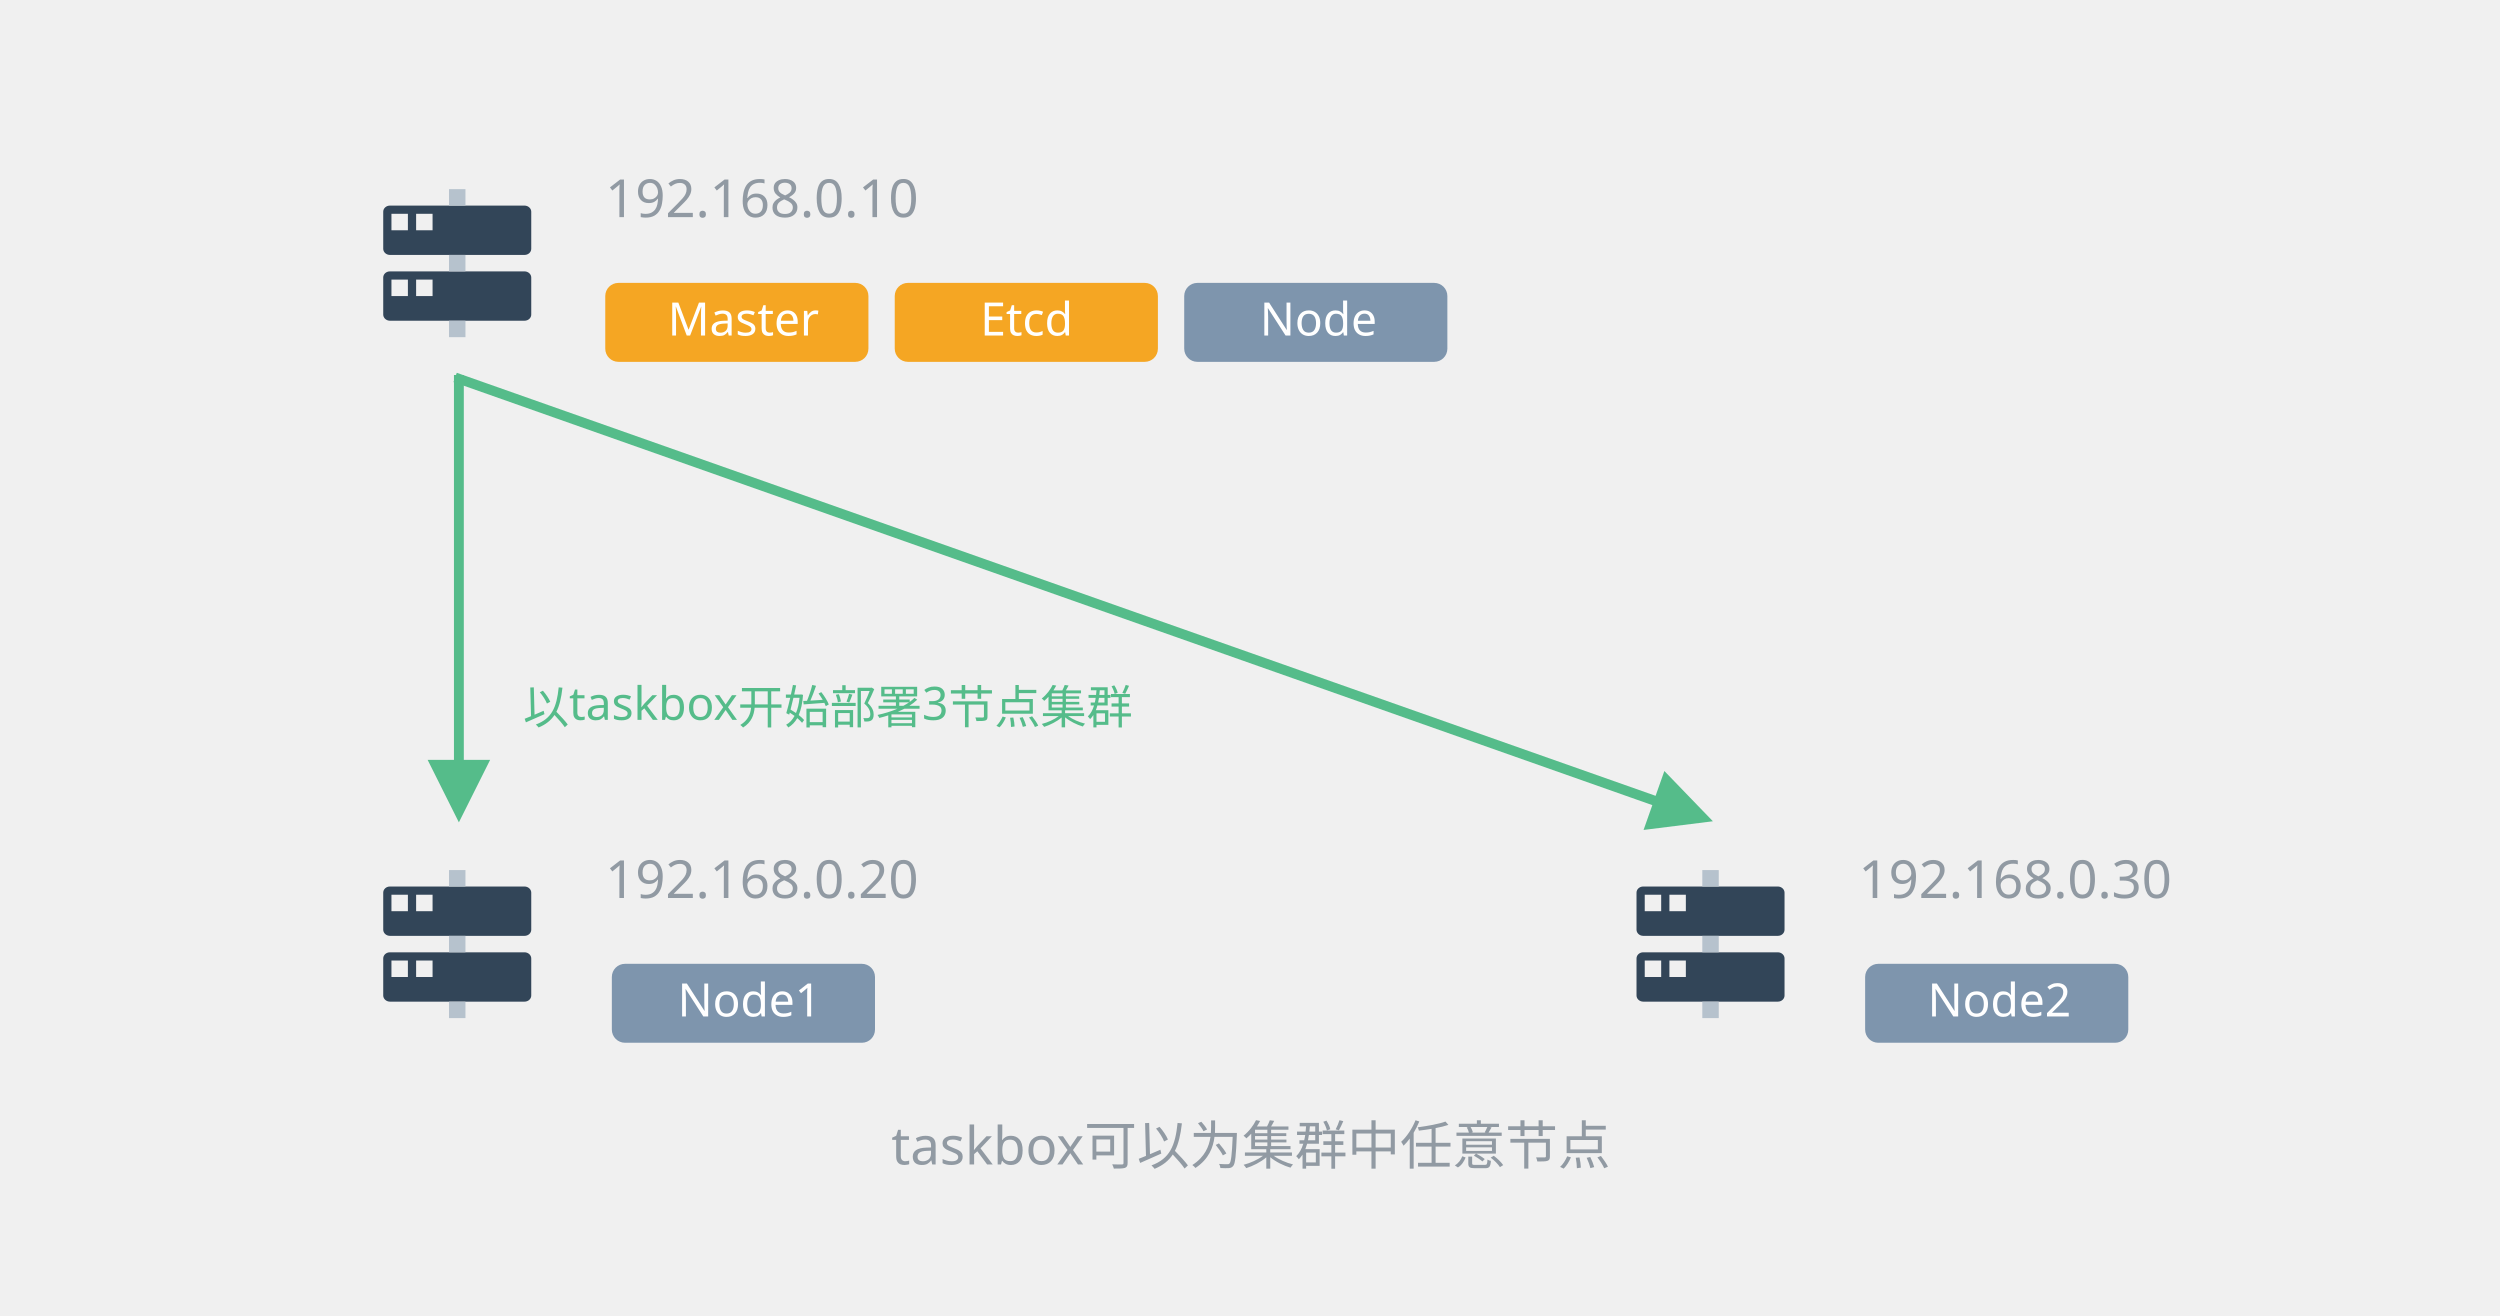
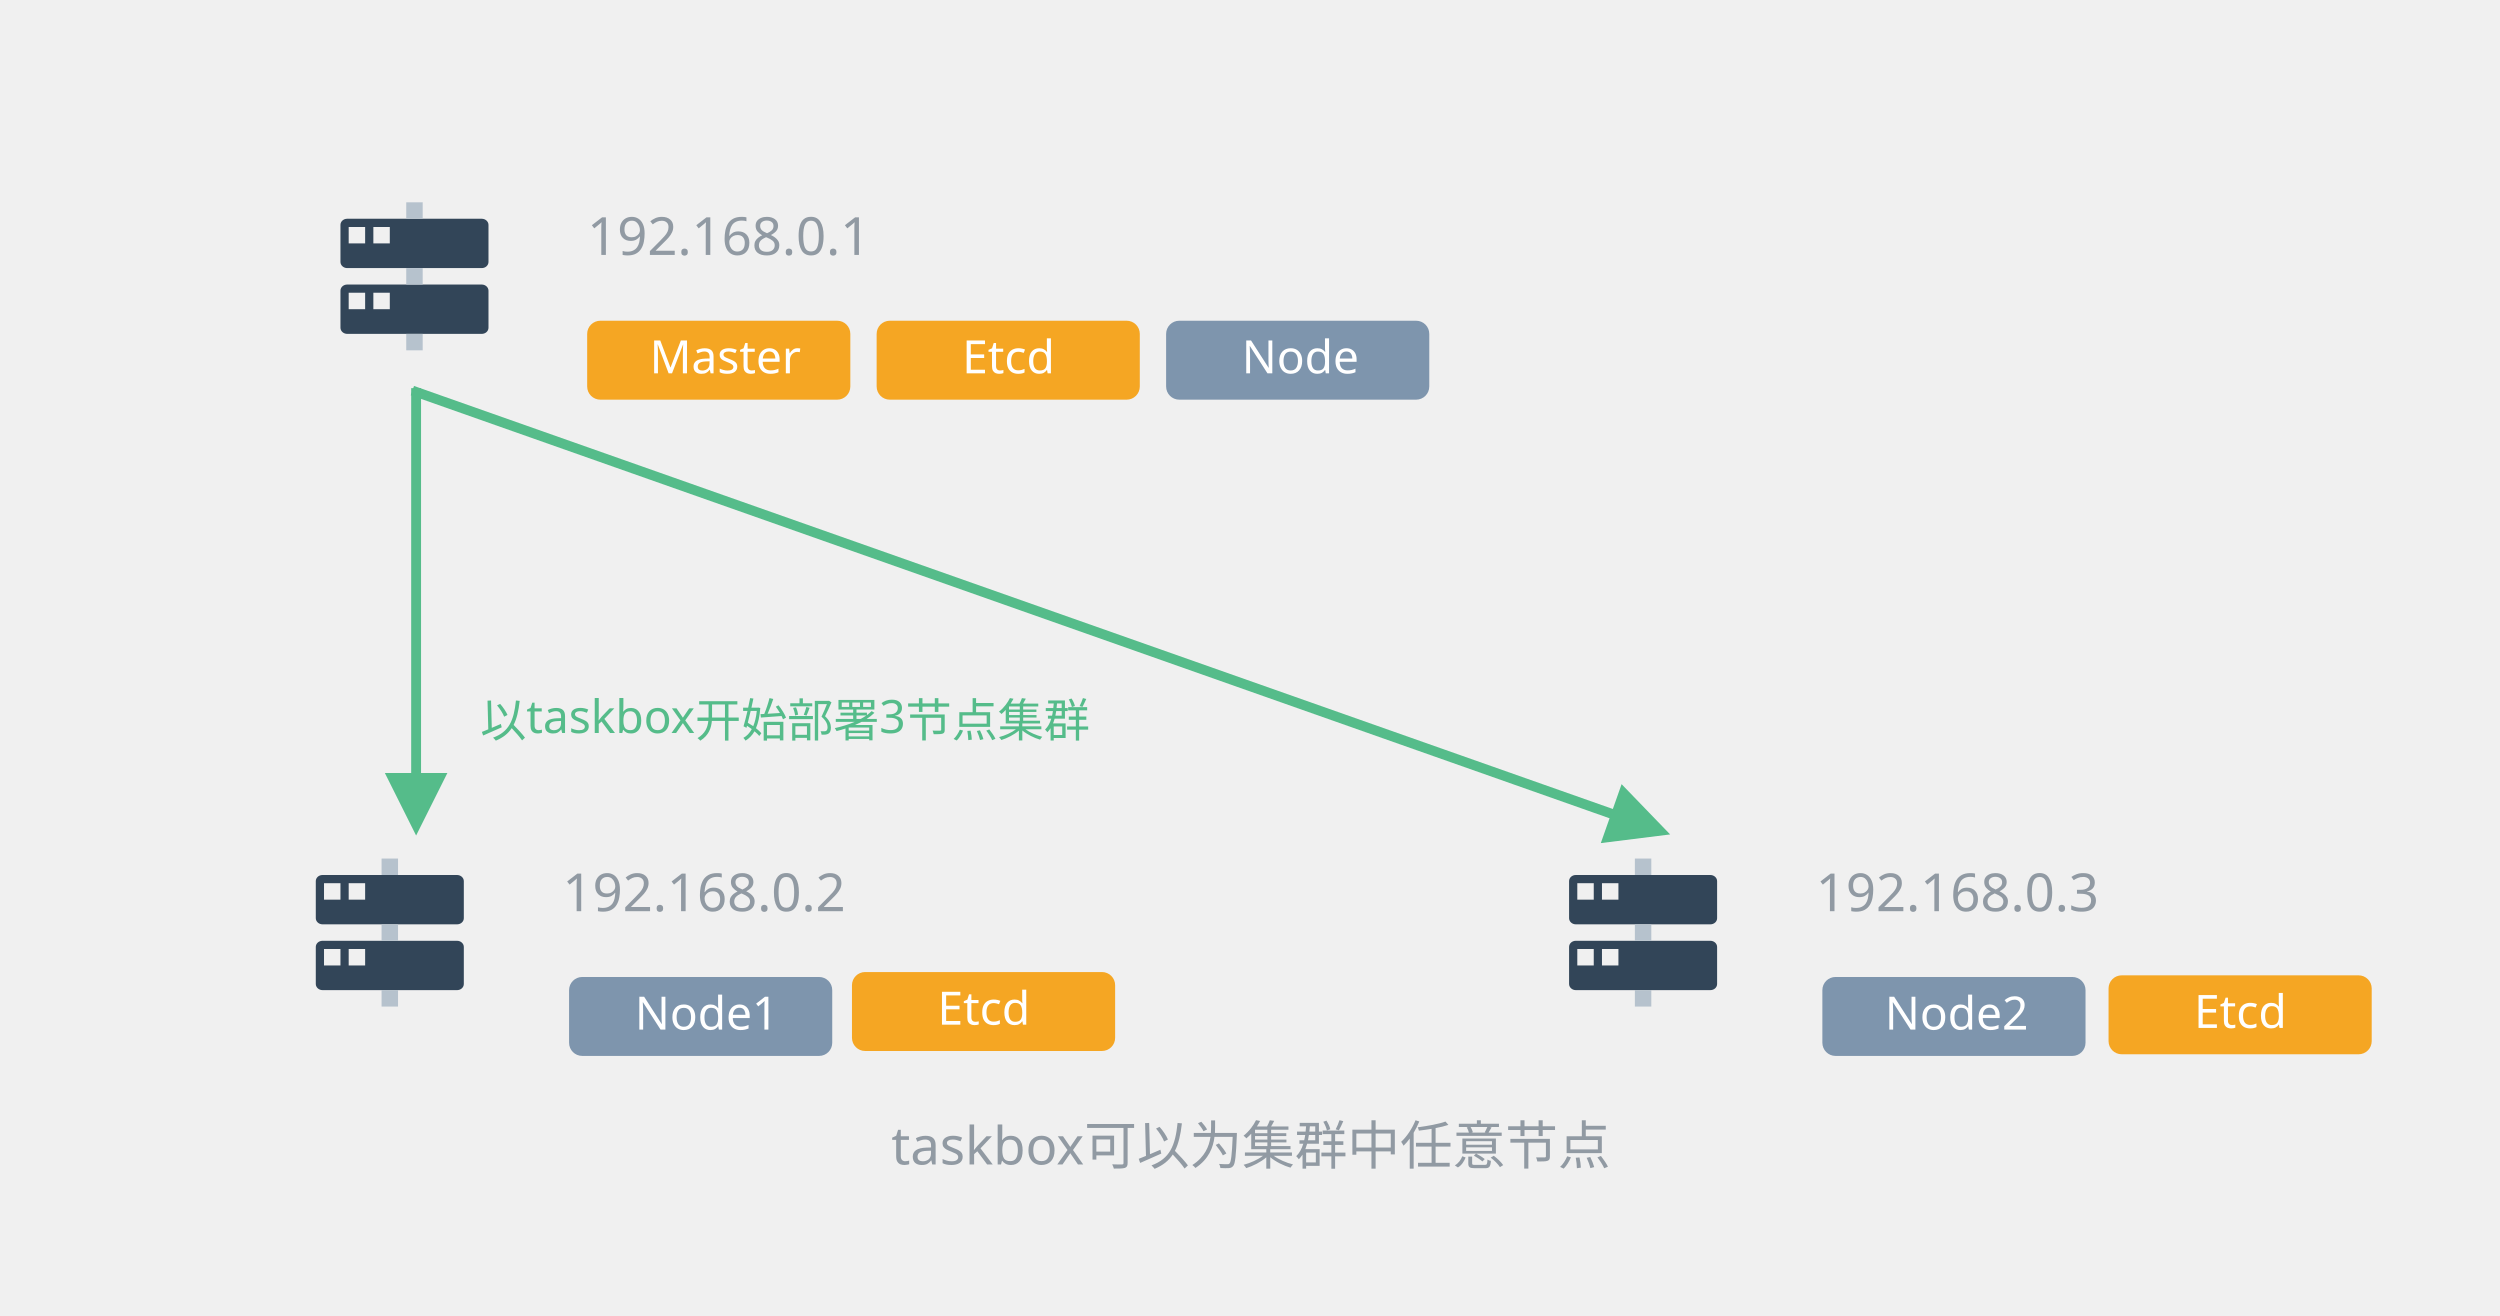
- <svg xmlns="http://www.w3.org/2000/svg" width="760px" height="400px" viewBox="0 0 760 400" version="1.1">
-   <defs />
-   <g id="Artboard" stroke="none" stroke-width="1" fill="none" fill-rule="evenodd">
-     <g id="Group-4" transform="translate(109, 50)">
+ <svg xmlns="http://www.w3.org/2000/svg" width="760" height="400">
+   <g class="layer">
+     <g id="Group-4">
      <g id="Group-2">
        <g id="Glyph/002.Object/083.Nodes/Black-">
-           <g id="Group-2" transform="translate(7.5, 7.5)">
-             <path d="M2.27091073e-16,6.869 C2.27091073e-16,5.838 0.9,5 2.05,5 L42.95,5 C44.08,5 45,5.849 45,6.869 L45,18.131 C45,19.162 44.1,20 42.95,20 L2.05,20 C0.923,19.998 0.008,19.164 0,18.131 L2.27091073e-16,6.869 Z M10,7.5 L10,12.5 L15,12.5 L15,7.5 L10,7.5 Z M2.5,7.5 L2.5,12.5 L7.5,12.5 L7.5,7.5 L2.5,7.5 Z" id="Combined-Shape" fill="#324558" fill-rule="nonzero" />
-             <path d="M2.27091073e-16,26.869 C2.27091073e-16,25.838 0.9,25 2.05,25 L42.95,25 C44.08,25 45,25.849 45,26.869 L45,38.131 C45,39.162 44.1,40 42.95,40 L2.05,40 C0.923,39.998 0.008,39.164 0,38.131 L2.27091073e-16,26.869 Z M10,27.5 L10,32.5 L15,32.5 L15,27.5 L10,27.5 Z M2.5,27.5 L2.5,32.5 L7.5,32.5 L7.5,27.5 L2.5,27.5 Z" id="Combined-Shape-Copy" fill="#324558" fill-rule="nonzero" />
-             <rect id="Rectangle-43" fill="#B6C2CD" x="20" y="0" width="5" height="5" />
-             <rect id="Rectangle-43-Copy" fill="#B6C2CD" x="20" y="20" width="5" height="5" />
-             <rect id="Rectangle-43-Copy-4" fill="#B6C2CD" x="20" y="40" width="5" height="5" />
+           <g id="Group-2">
+             <path fill-rule="nonzero" fill="#324558" id="Combined-Shape" d="m103.5,68.369c0,-1.031 0.9,-1.869 2.05,-1.869l40.901,0c1.129,0 2.05,0.849 2.05,1.869l0,11.261c0,1.031 -0.9,1.869 -2.05,1.869l-40.901,0c-1.127,-0.002 -2.042,-0.836 -2.05,-1.869l0,-11.261zm10,0.631l0,5l5,0l0,-5l-5,0zm-7.5,0l0,5l5,0l0,-5l-5,0z" />
+             <path fill-rule="nonzero" fill="#324558" id="Combined-Shape-Copy" d="m103.5,88.369c0,-1.031 0.9,-1.869 2.05,-1.869l40.901,0c1.129,0 2.05,0.849 2.05,1.869l0,11.261c0,1.031 -0.9,1.869 -2.05,1.869l-40.901,0c-1.127,-0.002 -2.042,-0.836 -2.05,-1.869l0,-11.261zm10,0.631l0,5l5,0l0,-5l-5,0zm-7.5,0l0,5l5,0l0,-5l-5,0z" />
+             <rect height="5" width="5" y="61.5" x="123.5" fill="#B6C2CD" id="Rectangle-43" />
+             <rect height="5" width="5" y="81.5" x="123.5" fill="#B6C2CD" id="Rectangle-43-Copy" />
+             <rect height="5" width="5" y="101.5" x="123.5" fill="#B6C2CD" id="Rectangle-43-Copy-4" />
          </g>
        </g>
-         <text id="192.168.0.10" font-family="ProximaNova-Regular, Proxima Nova" font-size="16" font-weight="normal" line-spacing="32" fill="#919AA3">
-           <tspan x="75" y="16">192.168.0.10</tspan>
+         <text x="103.5" y="61.5" fill="#919AA3" font-weight="normal" font-size="16" font-family="ProximaNova-Regular, Proxima Nova" id="192.168.0.10">
+           <tspan id="svg_1" y="77.5" x="178.5">192.168.0.1</tspan>
        </text>
-         <g id="Group" transform="translate(75, 36)">
-           <rect id="Rectangle-11" fill="#F5A623" fill-rule="nonzero" x="0" y="0" width="80" height="24" rx="4" />
-           <text id="Master" font-family="ProximaNova-Semibold, Proxima Nova" font-size="14" font-weight="500" line-spacing="20" fill="#FFFFFF">
-             <tspan x="19" y="16">Master</tspan>
+         <g transform="translate(75,36) " id="Group">
+           <rect rx="4" height="24" width="80" y="61.5" x="103.5" fill-rule="nonzero" fill="#F5A623" id="Rectangle-11" />
+           <text x="103.5" y="61.5" fill="#FFFFFF" font-weight="500" font-size="14" font-family="ProximaNova-Semibold, Proxima Nova" id="Master">
+             <tspan id="svg_2" y="77.5" x="122.5">Master</tspan>
          </text>
        </g>
-         <g id="Group-Copy" transform="translate(163, 36)">
-           <rect id="Rectangle-11" fill="#F5A623" fill-rule="nonzero" x="0" y="0" width="80" height="24" rx="4" />
-           <text id="Etcd" font-family="ProximaNova-Semibold, Proxima Nova" font-size="14" font-weight="500" line-spacing="20" fill="#FFFFFF">
-             <tspan x="26" y="16">Etcd</tspan>
+         <g id="Group-Copy">
+           <rect rx="4" height="24" width="80" y="97.5" x="266.5" fill-rule="nonzero" fill="#F5A623" id="Rectangle-11" />
+           <text x="266.5" y="97.5" fill="#FFFFFF" font-weight="500" font-size="14" font-family="ProximaNova-Semibold, Proxima Nova" id="Etcd">
+             <tspan id="svg_3" y="113.5" x="292.5">Etcd</tspan>
          </text>
        </g>
-         <g id="Group-Copy-2" transform="translate(251, 36)">
-           <rect id="Rectangle-11" fill="#7E95AD" fill-rule="nonzero" x="0" y="0" width="80" height="24" rx="4" />
-           <text id="Node" font-family="ProximaNova-Semibold, Proxima Nova" font-size="14" font-weight="500" line-spacing="20" fill="#FFFFFF">
-             <tspan x="23" y="16">Node</tspan>
+         <g transform="translate(251, 36)" id="Group-Copy-2">
+           <rect rx="4" height="24" width="80" y="61.5" x="103.5" fill-rule="nonzero" fill="#7E95AD" id="Rectangle-11" />
+           <text x="103.5" y="61.5" fill="#FFFFFF" font-weight="500" font-size="14" font-family="ProximaNova-Semibold, Proxima Nova" id="Node">
+             <tspan id="svg_4" y="77.5" x="126.5">Node</tspan>
+           </text>
+         </g>
+         <g id="svg_11">
+           <rect id="svg_12" rx="4" height="24" width="80" y="295.5" x="259" fill-rule="nonzero" fill="#F5A623" />
+           <text id="svg_13" x="259" y="295.5" fill="#FFFFFF" font-weight="500" font-size="14" font-family="ProximaNova-Semibold, Proxima Nova">
+             <tspan id="svg_14" y="311.5" x="285">Etcd</tspan>
+           </text>
+         </g>
+         <g id="svg_15">
+           <rect id="svg_16" rx="4" height="24" width="80" y="296.5" x="641" fill-rule="nonzero" fill="#F5A623" />
+           <text id="svg_17" x="641" y="296.5" fill="#FFFFFF" font-weight="500" font-size="14" font-family="ProximaNova-Semibold, Proxima Nova">
+             <tspan id="svg_18" y="312.5" x="667">Etcd</tspan>
          </text>
        </g>
      </g>
-       <text id="以taskbox开始部署3节点集群" font-family="PingFangSC-Regular, PingFang SC" font-size="14" font-weight="normal" line-spacing="32" fill="#55BC8A">
-         <tspan x="50" y="170">以taskbox开始部署3节点集群</tspan>
+       <text x="96" y="54" fill="#55BC8A" font-weight="normal" font-size="14" font-family="PingFangSC-Regular, PingFang SC" id="以taskbox开始部署3节点集群">
+         <tspan id="svg_5" y="224" x="146">以taskbox开始部署3节点集群</tspan>
      </text>
-       <g id="Group-3" transform="translate(0, 207)">
+       <g transform="translate(0,207) " id="Group-3">
        <g id="Glyph/002.Object/083.Nodes/Black-">
-           <g id="Group-2" transform="translate(7.5, 7.5)">
-             <path d="M2.27091073e-16,6.869 C2.27091073e-16,5.838 0.9,5 2.05,5 L42.95,5 C44.08,5 45,5.849 45,6.869 L45,18.131 C45,19.162 44.1,20 42.95,20 L2.05,20 C0.923,19.998 0.008,19.164 0,18.131 L2.27091073e-16,6.869 Z M10,7.5 L10,12.5 L15,12.5 L15,7.5 L10,7.5 Z M2.5,7.5 L2.5,12.5 L7.5,12.5 L7.5,7.5 L2.5,7.5 Z" id="Combined-Shape" fill="#324558" fill-rule="nonzero" />
-             <path d="M2.27091073e-16,26.869 C2.27091073e-16,25.838 0.9,25 2.05,25 L42.95,25 C44.08,25 45,25.849 45,26.869 L45,38.131 C45,39.162 44.1,40 42.95,40 L2.05,40 C0.923,39.998 0.008,39.164 0,38.131 L2.27091073e-16,26.869 Z M10,27.5 L10,32.5 L15,32.5 L15,27.5 L10,27.5 Z M2.5,27.5 L2.5,32.5 L7.5,32.5 L7.5,27.5 L2.5,27.5 Z" id="Combined-Shape-Copy" fill="#324558" fill-rule="nonzero" />
-             <rect id="Rectangle-43" fill="#B6C2CD" x="20" y="0" width="5" height="5" />
-             <rect id="Rectangle-43-Copy" fill="#B6C2CD" x="20" y="20" width="5" height="5" />
-             <rect id="Rectangle-43-Copy-4" fill="#B6C2CD" x="20" y="40" width="5" height="5" />
+           <g id="Group-2">
+             <path fill-rule="nonzero" fill="#324558" id="Combined-Shape" d="m96,60.869c0,-1.031 0.9,-1.869 2.05,-1.869l40.901,0c1.129,0 2.05,0.849 2.05,1.869l0,11.261c0,1.031 -0.9,1.869 -2.05,1.869l-40.901,0c-1.127,-0.002 -2.042,-0.836 -2.05,-1.869l0,-11.261zm10,0.631l0,5l5,0l0,-5l-5,0zm-7.5,0l0,5l5,0l0,-5l-5,0z" />
+             <path fill-rule="nonzero" fill="#324558" id="Combined-Shape-Copy" d="m96,80.869c0,-1.031 0.9,-1.869 2.05,-1.869l40.901,0c1.129,0 2.05,0.849 2.05,1.869l0,11.261c0,1.031 -0.9,1.869 -2.05,1.869l-40.901,0c-1.127,-0.002 -2.042,-0.836 -2.05,-1.869l0,-11.261zm10,0.631l0,5l5,0l0,-5l-5,0zm-7.5,0l0,5l5,0l0,-5l-5,0z" />
+             <rect height="5" width="5" y="54" x="116" fill="#B6C2CD" id="Rectangle-43" />
+             <rect height="5" width="5" y="74" x="116" fill="#B6C2CD" id="Rectangle-43-Copy" />
+             <rect height="5" width="5" y="94" x="116" fill="#B6C2CD" id="Rectangle-43-Copy-4" />
          </g>
        </g>
-         <text id="192.168.0.20" font-family="ProximaNova-Regular, Proxima Nova" font-size="16" font-weight="normal" line-spacing="32" fill="#919AA3">
-           <tspan x="75" y="16">192.168.0.20</tspan>
+         <text x="96" y="54" fill="#919AA3" font-weight="normal" font-size="16" font-family="ProximaNova-Regular, Proxima Nova" id="192.168.0.20">
+           <tspan id="svg_6" y="70" x="171">192.168.0.2</tspan>
        </text>
-         <g id="Group-Copy-2" transform="translate(77, 36)">
-           <rect id="Rectangle-11" fill="#7E95AD" fill-rule="nonzero" x="0" y="0" width="80" height="24" rx="4" />
-           <text id="Node1" font-family="ProximaNova-Semibold, Proxima Nova" font-size="14" font-weight="500" line-spacing="20" fill="#FFFFFF">
-             <tspan x="20" y="16">Node1</tspan>
+         <g transform="translate(77, 36)" id="Group-Copy-2">
+           <rect rx="4" height="24" width="80" y="54" x="96" fill-rule="nonzero" fill="#7E95AD" id="Rectangle-11" />
+           <text x="96" y="54" fill="#FFFFFF" font-weight="500" font-size="14" font-family="ProximaNova-Semibold, Proxima Nova" id="Node1">
+             <tspan id="svg_7" y="70" x="116">Node1</tspan>
          </text>
        </g>
      </g>
-       <g id="Group-3-Copy" transform="translate(381, 207)">
+       <g transform="translate(381,207) " id="Group-3-Copy">
        <g id="Glyph/002.Object/083.Nodes/Black-">
-           <g id="Group-2" transform="translate(7.5, 7.5)">
-             <path d="M2.27091073e-16,6.869 C2.27091073e-16,5.838 0.9,5 2.05,5 L42.95,5 C44.08,5 45,5.849 45,6.869 L45,18.131 C45,19.162 44.1,20 42.95,20 L2.05,20 C0.923,19.998 0.008,19.164 0,18.131 L2.27091073e-16,6.869 Z M10,7.5 L10,12.5 L15,12.5 L15,7.5 L10,7.5 Z M2.5,7.5 L2.5,12.5 L7.5,12.5 L7.5,7.5 L2.5,7.5 Z" id="Combined-Shape" fill="#324558" fill-rule="nonzero" />
-             <path d="M2.27091073e-16,26.869 C2.27091073e-16,25.838 0.9,25 2.05,25 L42.95,25 C44.08,25 45,25.849 45,26.869 L45,38.131 C45,39.162 44.1,40 42.95,40 L2.05,40 C0.923,39.998 0.008,39.164 0,38.131 L2.27091073e-16,26.869 Z M10,27.5 L10,32.5 L15,32.5 L15,27.5 L10,27.5 Z M2.5,27.5 L2.5,32.5 L7.5,32.5 L7.5,27.5 L2.5,27.5 Z" id="Combined-Shape-Copy" fill="#324558" fill-rule="nonzero" />
-             <rect id="Rectangle-43" fill="#B6C2CD" x="20" y="0" width="5" height="5" />
-             <rect id="Rectangle-43-Copy" fill="#B6C2CD" x="20" y="20" width="5" height="5" />
-             <rect id="Rectangle-43-Copy-4" fill="#B6C2CD" x="20" y="40" width="5" height="5" />
+           <g id="Group-2">
+             <path fill-rule="nonzero" fill="#324558" id="Combined-Shape" d="m96,60.869c0,-1.031 0.9,-1.869 2.05,-1.869l40.901,0c1.129,0 2.05,0.849 2.05,1.869l0,11.261c0,1.031 -0.9,1.869 -2.05,1.869l-40.901,0c-1.127,-0.002 -2.042,-0.836 -2.05,-1.869l0,-11.261zm10,0.631l0,5l5,0l0,-5l-5,0zm-7.5,0l0,5l5,0l0,-5l-5,0z" />
+             <path fill-rule="nonzero" fill="#324558" id="Combined-Shape-Copy" d="m96,80.869c0,-1.031 0.9,-1.869 2.05,-1.869l40.901,0c1.129,0 2.05,0.849 2.05,1.869l0,11.261c0,1.031 -0.9,1.869 -2.05,1.869l-40.901,0c-1.127,-0.002 -2.042,-0.836 -2.05,-1.869l0,-11.261zm10,0.631l0,5l5,0l0,-5l-5,0zm-7.5,0l0,5l5,0l0,-5l-5,0z" />
+             <rect height="5" width="5" y="54" x="116" fill="#B6C2CD" id="Rectangle-43" />
+             <rect height="5" width="5" y="74" x="116" fill="#B6C2CD" id="Rectangle-43-Copy" />
+             <rect height="5" width="5" y="94" x="116" fill="#B6C2CD" id="Rectangle-43-Copy-4" />
          </g>
        </g>
-         <text id="192.168.0.30" font-family="ProximaNova-Regular, Proxima Nova" font-size="16" font-weight="normal" line-spacing="32" fill="#919AA3">
-           <tspan x="75" y="16">192.168.0.30</tspan>
+         <text x="96" y="54" fill="#919AA3" font-weight="normal" font-size="16" font-family="ProximaNova-Regular, Proxima Nova" id="192.168.0.30">
+           <tspan id="svg_8" y="70" x="171">192.168.0.3</tspan>
        </text>
-         <g id="Group-Copy-2" transform="translate(77, 36)">
-           <rect id="Rectangle-11" fill="#7E95AD" fill-rule="nonzero" x="0" y="0" width="80" height="24" rx="4" />
-           <text id="Node2" font-family="ProximaNova-Semibold, Proxima Nova" font-size="14" font-weight="500" line-spacing="20" fill="#FFFFFF">
-             <tspan x="19" y="16">Node2</tspan>
+         <g transform="translate(77,36) " id="Group-Copy-2">
+           <rect rx="4" height="24" width="80" y="54" x="96" fill-rule="nonzero" fill="#7E95AD" id="Rectangle-11" />
+           <text x="96" y="54" fill="#FFFFFF" font-weight="500" font-size="14" font-family="ProximaNova-Semibold, Proxima Nova" id="Node2">
+             <tspan id="svg_9" y="70" x="115">Node2</tspan>
          </text>
        </g>
      </g>
-       <path id="Line-3" d="M30.5,200 L40,181 L21,181 L30.5,200 Z M29,65.5 L29,182.5 L29,184 L32,184 L32,182.5 L32,65.5 L32,64 L29,64 L29,65.5 Z" fill="#55BC8A" fill-rule="nonzero" />
-       <path id="Line-3-Copy" d="M411.722,199.666 L396.965,184.385 L390.643,202.303 L411.722,199.666 Z M30.276,66.657 L394.834,195.298 L396.249,195.797 L397.247,192.968 L395.832,192.469 L31.274,63.828 L29.86,63.329 L28.861,66.158 L30.276,66.657 Z" fill="#55BC8A" fill-rule="nonzero" />
+       <path fill-rule="nonzero" fill="#55BC8A" d="m126.5,254l9.5,-19l-19,0l9.5,19zm-1.5,-134.5l0,117l0,1.5l3,0l0,-1.5l0,-117l0,-1.5l-3,0l0,1.5z" id="Line-3" />
+       <path fill-rule="nonzero" fill="#55BC8A" d="m507.722,253.666l-14.756,-15.281l-6.322,17.917l21.078,-2.636zm-381.446,-133.009l364.558,128.641l1.415,0.499l0.998,-2.829l-1.415,-0.499l-364.558,-128.641l-1.415,-0.499l-0.998,2.829l1.415,0.499z" id="Line-3-Copy" />
    </g>
-     <text id="taskbox可以为集群中任意节点" font-family="PingFangSC-Regular, PingFang SC" font-size="16" font-weight="normal" line-spacing="32" fill="#919AA3">
-       <tspan x="270.968" y="354">taskbox可以为集群中任意节点</tspan>
+     <text fill="#919AA3" font-weight="normal" font-size="16" font-family="PingFangSC-Regular, PingFang SC" id="taskbox可以为集群中任意节点">
+       <tspan id="svg_10" y="354" x="270.968">taskbox可以为集群中任意节点</tspan>
    </text>
  </g>
</svg>
